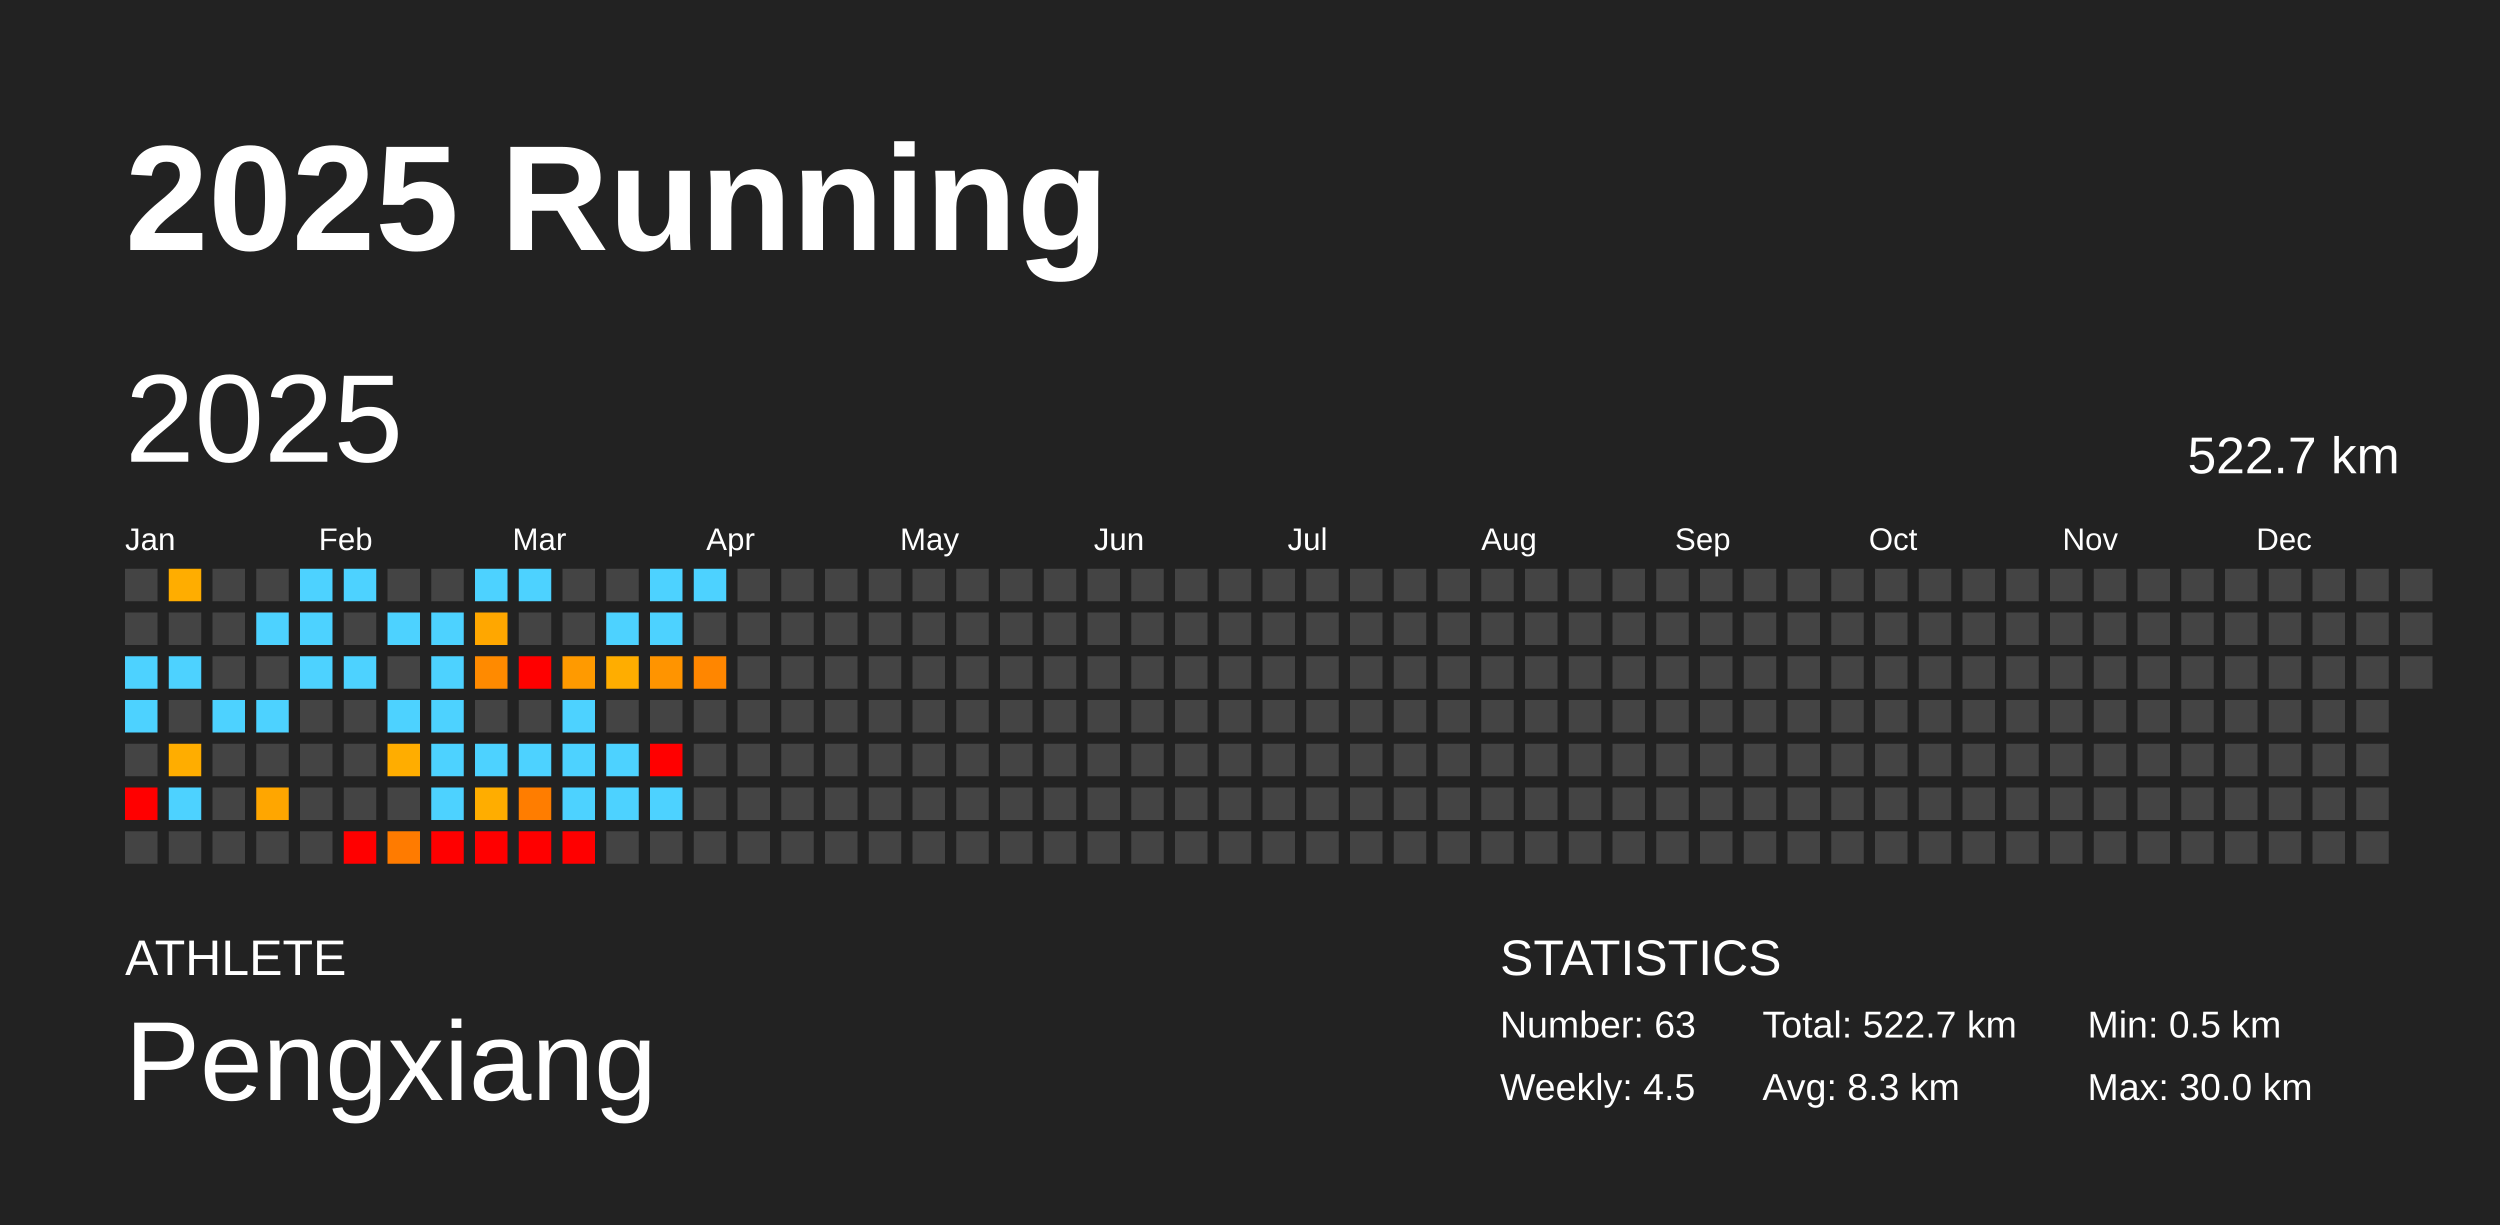
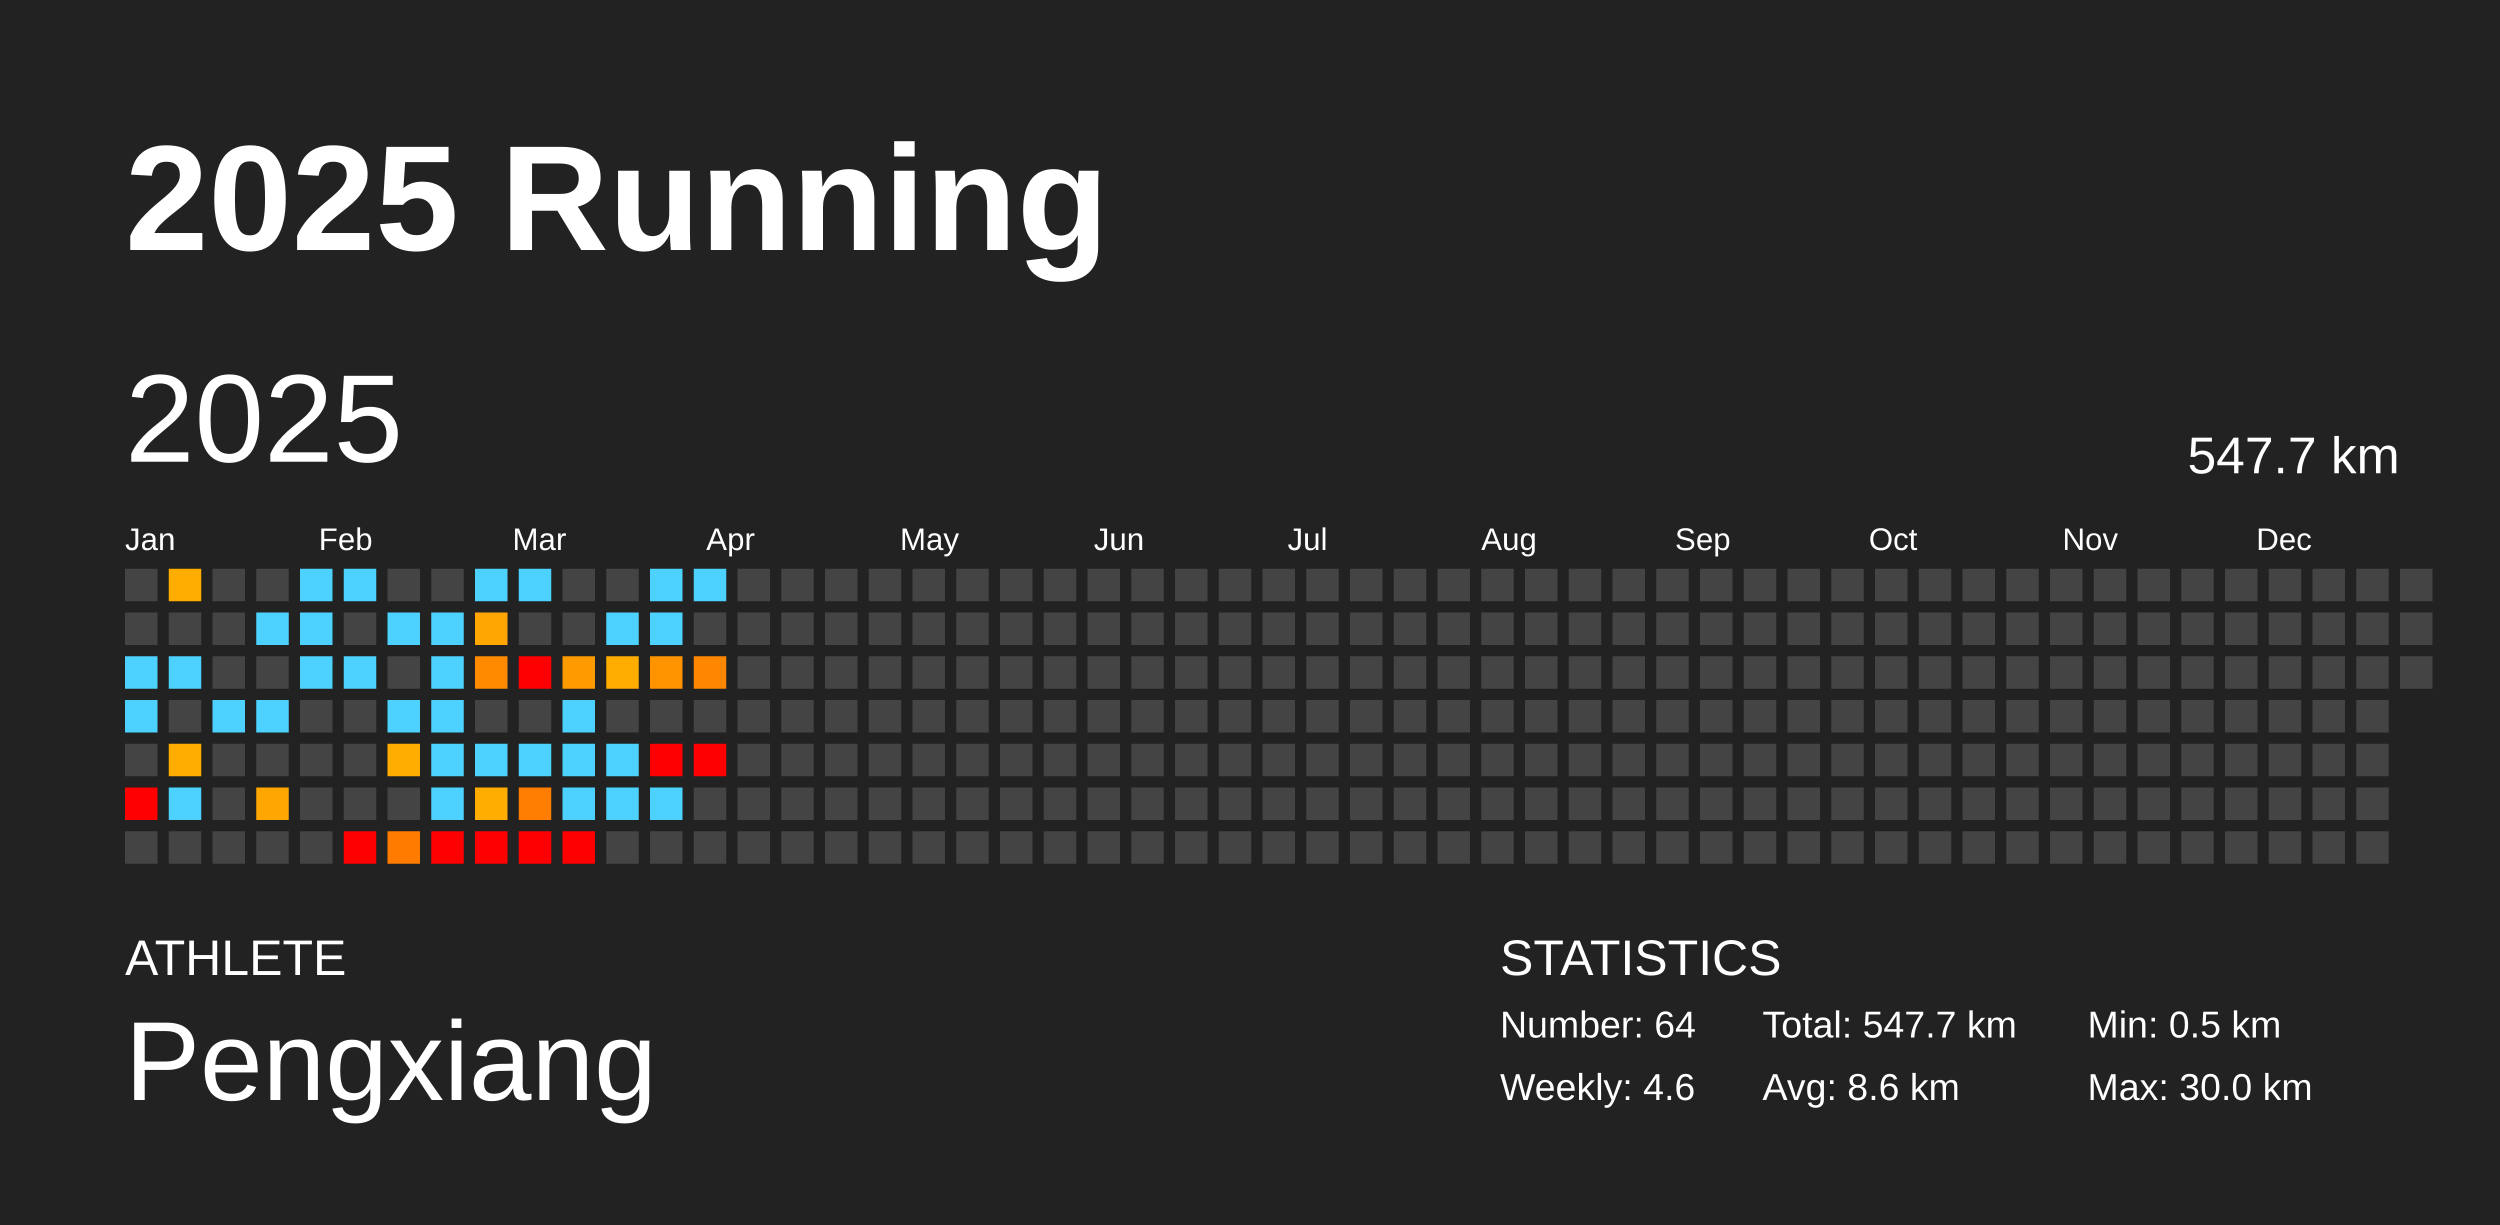
<svg xmlns="http://www.w3.org/2000/svg" baseProfile="full" height="98mm" version="1.1" viewBox="0,0,200,98" width="200mm">
  <defs />
  <rect fill="#222222" height="98" width="200" x="0" y="0" />
  <text fill="#FFFFFF" style="font-size:12px; font-family:Arial; font-weight:bold;" x="10" y="20">2025 Running</text>
  <text fill="#FFFFFF" style="font-size:4px; font-family:Arial" x="10" y="78">ATHLETE</text>
  <text fill="#FFFFFF" style="font-size:9px; font-family:Arial" x="10" y="88">Pengxiang</text>
  <text fill="#FFFFFF" style="font-size:4px; font-family:Arial" x="120" y="78">STATISTICS</text>
-   <text fill="#FFFFFF" style="font-size:3px; font-family:Arial" x="120" y="83">Number: 63</text>
-   <text fill="#FFFFFF" style="font-size:3px; font-family:Arial" x="120" y="88">Weekly: 4.5</text>
-   <text fill="#FFFFFF" style="font-size:3px; font-family:Arial" x="141" y="83">Total: 522.7 km</text>
-   <text fill="#FFFFFF" style="font-size:3px; font-family:Arial" x="141" y="88">Avg: 8.3 km</text>
+   <text fill="#FFFFFF" style="font-size:3px; font-family:Arial" x="120" y="83">Number: 64</text>
+   <text fill="#FFFFFF" style="font-size:3px; font-family:Arial" x="120" y="88">Weekly: 4.6</text>
+   <text fill="#FFFFFF" style="font-size:3px; font-family:Arial" x="141" y="83">Total: 547.7 km</text>
+   <text fill="#FFFFFF" style="font-size:3px; font-family:Arial" x="141" y="88">Avg: 8.6 km</text>
  <text fill="#FFFFFF" style="font-size:3px; font-family:Arial" x="167" y="83">Min: 0.5 km</text>
  <text fill="#FFFFFF" style="font-size:3px; font-family:Arial" x="167" y="88">Max: 30.0 km</text>
  <text dominant-baseline="hanging" fill="#FFFFFF" style="font-size:10.0px; font-family:Arial;" x="10" y="30">2025</text>
-   <text dominant-baseline="hanging" fill="#FFFFFF" style="font-size:4.125px; font-family:Arial;" x="175" y="35">522.7 km</text>
+   <text dominant-baseline="hanging" fill="#FFFFFF" style="font-size:4.125px; font-family:Arial;" x="175" y="35">547.7 km</text>
  <text fill="#FFFFFF" style="font-size:2.5px; font-family:Arial" x="10.0" y="44">Jan</text>
  <text fill="#FFFFFF" style="font-size:2.5px; font-family:Arial" x="25.5" y="44">Feb</text>
  <text fill="#FFFFFF" style="font-size:2.5px; font-family:Arial" x="41.0" y="44">Mar</text>
  <text fill="#FFFFFF" style="font-size:2.5px; font-family:Arial" x="56.5" y="44">Apr</text>
  <text fill="#FFFFFF" style="font-size:2.5px; font-family:Arial" x="72.0" y="44">May</text>
  <text fill="#FFFFFF" style="font-size:2.5px; font-family:Arial" x="87.5" y="44">Jun</text>
  <text fill="#FFFFFF" style="font-size:2.5px; font-family:Arial" x="103.0" y="44">Jul</text>
  <text fill="#FFFFFF" style="font-size:2.5px; font-family:Arial" x="118.5" y="44">Aug</text>
  <text fill="#FFFFFF" style="font-size:2.5px; font-family:Arial" x="134.0" y="44">Sep</text>
  <text fill="#FFFFFF" style="font-size:2.5px; font-family:Arial" x="149.5" y="44">Oct</text>
  <text fill="#FFFFFF" style="font-size:2.5px; font-family:Arial" x="165.0" y="44">Nov</text>
  <text fill="#FFFFFF" style="font-size:2.5px; font-family:Arial" x="180.5" y="44">Dec</text>
  <rect fill="#444444" height="2.6" width="2.6" x="10.0" y="45.5" />
  <rect fill="#444444" height="2.6" width="2.6" x="10.0" y="49.0" />
  <rect fill="#4dd2ff" height="2.6" width="2.6" x="10.0" y="52.5" />
  <rect fill="#4dd2ff" height="2.6" width="2.6" x="10.0" y="56.0" />
  <rect fill="#444444" height="2.6" width="2.6" x="10.0" y="59.5" />
  <rect fill="red" height="2.6" width="2.6" x="10.0" y="63.0" />
  <rect fill="#444444" height="2.6" width="2.6" x="10.0" y="66.5" />
  <rect fill="#ffad00" height="2.6" width="2.6" x="13.5" y="45.5" />
  <rect fill="#444444" height="2.6" width="2.6" x="13.5" y="49.0" />
  <rect fill="#4dd2ff" height="2.6" width="2.6" x="13.5" y="52.5" />
  <rect fill="#444444" height="2.6" width="2.6" x="13.5" y="56.0" />
  <rect fill="#ffad00" height="2.6" width="2.6" x="13.5" y="59.5" />
  <rect fill="#4dd2ff" height="2.6" width="2.6" x="13.5" y="63.0" />
  <rect fill="#444444" height="2.6" width="2.6" x="13.5" y="66.5" />
  <rect fill="#444444" height="2.6" width="2.6" x="17.0" y="45.5" />
  <rect fill="#444444" height="2.6" width="2.6" x="17.0" y="49.0" />
  <rect fill="#444444" height="2.6" width="2.6" x="17.0" y="52.5" />
  <rect fill="#4dd2ff" height="2.6" width="2.6" x="17.0" y="56.0" />
  <rect fill="#444444" height="2.6" width="2.6" x="17.0" y="59.5" />
  <rect fill="#444444" height="2.6" width="2.6" x="17.0" y="63.0" />
  <rect fill="#444444" height="2.6" width="2.6" x="17.0" y="66.5" />
  <rect fill="#444444" height="2.6" width="2.6" x="20.5" y="45.5" />
  <rect fill="#4dd2ff" height="2.6" width="2.6" x="20.5" y="49.0" />
  <rect fill="#444444" height="2.6" width="2.6" x="20.5" y="52.5" />
  <rect fill="#4dd2ff" height="2.6" width="2.6" x="20.5" y="56.0" />
  <rect fill="#444444" height="2.6" width="2.6" x="20.5" y="59.5" />
  <rect fill="#ffa600" height="2.6" width="2.6" x="20.5" y="63.0" />
  <rect fill="#444444" height="2.6" width="2.6" x="20.5" y="66.5" />
  <rect fill="#4dd2ff" height="2.6" width="2.6" x="24.0" y="45.5" />
  <rect fill="#4dd2ff" height="2.6" width="2.6" x="24.0" y="49.0" />
  <rect fill="#4dd2ff" height="2.6" width="2.6" x="24.0" y="52.5" />
  <rect fill="#444444" height="2.6" width="2.6" x="24.0" y="56.0" />
  <rect fill="#444444" height="2.6" width="2.6" x="24.0" y="59.5" />
  <rect fill="#444444" height="2.6" width="2.6" x="24.0" y="63.0" />
  <rect fill="#444444" height="2.6" width="2.6" x="24.0" y="66.5" />
  <rect fill="#4dd2ff" height="2.6" width="2.6" x="27.5" y="45.5" />
  <rect fill="#444444" height="2.6" width="2.6" x="27.5" y="49.0" />
  <rect fill="#4dd2ff" height="2.6" width="2.6" x="27.5" y="52.5" />
  <rect fill="#444444" height="2.6" width="2.6" x="27.5" y="56.0" />
  <rect fill="#444444" height="2.6" width="2.6" x="27.5" y="59.5" />
  <rect fill="#444444" height="2.6" width="2.6" x="27.5" y="63.0" />
  <rect fill="red" height="2.6" width="2.6" x="27.5" y="66.5" />
  <rect fill="#444444" height="2.6" width="2.6" x="31.0" y="45.5" />
  <rect fill="#4dd2ff" height="2.6" width="2.6" x="31.0" y="49.0" />
  <rect fill="#444444" height="2.6" width="2.6" x="31.0" y="52.5" />
  <rect fill="#4dd2ff" height="2.6" width="2.6" x="31.0" y="56.0" />
  <rect fill="#ffad00" height="2.6" width="2.6" x="31.0" y="59.5" />
  <rect fill="#444444" height="2.6" width="2.6" x="31.0" y="63.0" />
  <rect fill="#ff7b00" height="2.6" width="2.6" x="31.0" y="66.5" />
  <rect fill="#444444" height="2.6" width="2.6" x="34.5" y="45.5" />
  <rect fill="#4dd2ff" height="2.6" width="2.6" x="34.5" y="49.0" />
  <rect fill="#4dd2ff" height="2.6" width="2.6" x="34.5" y="52.5" />
  <rect fill="#4dd2ff" height="2.6" width="2.6" x="34.5" y="56.0" />
  <rect fill="#4dd2ff" height="2.6" width="2.6" x="34.5" y="59.5" />
  <rect fill="#4dd2ff" height="2.6" width="2.6" x="34.5" y="63.0" />
  <rect fill="red" height="2.6" width="2.6" x="34.5" y="66.5" />
  <rect fill="#4dd2ff" height="2.6" width="2.6" x="38.0" y="45.5" />
  <rect fill="#ffa700" height="2.6" width="2.6" x="38.0" y="49.0" />
  <rect fill="#ff8a00" height="2.6" width="2.6" x="38.0" y="52.5" />
  <rect fill="#444444" height="2.6" width="2.6" x="38.0" y="56.0" />
  <rect fill="#4dd2ff" height="2.6" width="2.6" x="38.0" y="59.5" />
  <rect fill="#ffad00" height="2.6" width="2.6" x="38.0" y="63.0" />
  <rect fill="red" height="2.6" width="2.6" x="38.0" y="66.5" />
  <rect fill="#4dd2ff" height="2.6" width="2.6" x="41.5" y="45.5" />
  <rect fill="#444444" height="2.6" width="2.6" x="41.5" y="49.0" />
  <rect fill="red" height="2.6" width="2.6" x="41.5" y="52.5" />
  <rect fill="#444444" height="2.6" width="2.6" x="41.5" y="56.0" />
  <rect fill="#4dd2ff" height="2.6" width="2.6" x="41.5" y="59.5" />
  <rect fill="#ff7d00" height="2.6" width="2.6" x="41.5" y="63.0" />
  <rect fill="red" height="2.6" width="2.6" x="41.5" y="66.5" />
  <rect fill="#444444" height="2.6" width="2.6" x="45.0" y="45.5" />
  <rect fill="#444444" height="2.6" width="2.6" x="45.0" y="49.0" />
  <rect fill="#ff9a00" height="2.6" width="2.6" x="45.0" y="52.5" />
  <rect fill="#4dd2ff" height="2.6" width="2.6" x="45.0" y="56.0" />
  <rect fill="#4dd2ff" height="2.6" width="2.6" x="45.0" y="59.5" />
  <rect fill="#4dd2ff" height="2.6" width="2.6" x="45.0" y="63.0" />
  <rect fill="red" height="2.6" width="2.6" x="45.0" y="66.5" />
  <rect fill="#444444" height="2.6" width="2.6" x="48.5" y="45.5" />
  <rect fill="#4dd2ff" height="2.6" width="2.6" x="48.5" y="49.0" />
  <rect fill="#ffad00" height="2.6" width="2.6" x="48.5" y="52.5" />
  <rect fill="#444444" height="2.6" width="2.6" x="48.5" y="56.0" />
  <rect fill="#4dd2ff" height="2.6" width="2.6" x="48.5" y="59.5" />
  <rect fill="#4dd2ff" height="2.6" width="2.6" x="48.5" y="63.0" />
  <rect fill="#444444" height="2.6" width="2.6" x="48.5" y="66.5" />
  <rect fill="#4dd2ff" height="2.6" width="2.6" x="52.0" y="45.5" />
  <rect fill="#4dd2ff" height="2.6" width="2.6" x="52.0" y="49.0" />
  <rect fill="#ff9400" height="2.6" width="2.6" x="52.0" y="52.5" />
  <rect fill="#444444" height="2.6" width="2.6" x="52.0" y="56.0" />
  <rect fill="red" height="2.6" width="2.6" x="52.0" y="59.5" />
  <rect fill="#4dd2ff" height="2.6" width="2.6" x="52.0" y="63.0" />
  <rect fill="#444444" height="2.6" width="2.6" x="52.0" y="66.5" />
  <rect fill="#4dd2ff" height="2.6" width="2.6" x="55.5" y="45.5" />
  <rect fill="#444444" height="2.6" width="2.6" x="55.5" y="49.0" />
  <rect fill="#ff8600" height="2.6" width="2.6" x="55.5" y="52.5" />
  <rect fill="#444444" height="2.6" width="2.6" x="55.5" y="56.0" />
-   <rect fill="#444444" height="2.6" width="2.6" x="55.5" y="59.5" />
+   <rect fill="red" height="2.6" width="2.6" x="55.5" y="59.5" />
  <rect fill="#444444" height="2.6" width="2.6" x="55.5" y="63.0" />
  <rect fill="#444444" height="2.6" width="2.6" x="55.5" y="66.5" />
  <rect fill="#444444" height="2.6" width="2.6" x="59.0" y="45.5" />
  <rect fill="#444444" height="2.6" width="2.6" x="59.0" y="49.0" />
  <rect fill="#444444" height="2.6" width="2.6" x="59.0" y="52.5" />
  <rect fill="#444444" height="2.6" width="2.6" x="59.0" y="56.0" />
  <rect fill="#444444" height="2.6" width="2.6" x="59.0" y="59.5" />
  <rect fill="#444444" height="2.6" width="2.6" x="59.0" y="63.0" />
  <rect fill="#444444" height="2.6" width="2.6" x="59.0" y="66.5" />
  <rect fill="#444444" height="2.6" width="2.6" x="62.5" y="45.5" />
  <rect fill="#444444" height="2.6" width="2.6" x="62.5" y="49.0" />
  <rect fill="#444444" height="2.6" width="2.6" x="62.5" y="52.5" />
  <rect fill="#444444" height="2.6" width="2.6" x="62.5" y="56.0" />
  <rect fill="#444444" height="2.6" width="2.6" x="62.5" y="59.5" />
  <rect fill="#444444" height="2.6" width="2.6" x="62.5" y="63.0" />
  <rect fill="#444444" height="2.6" width="2.6" x="62.5" y="66.5" />
  <rect fill="#444444" height="2.6" width="2.6" x="66.0" y="45.5" />
  <rect fill="#444444" height="2.6" width="2.6" x="66.0" y="49.0" />
  <rect fill="#444444" height="2.6" width="2.6" x="66.0" y="52.5" />
  <rect fill="#444444" height="2.6" width="2.6" x="66.0" y="56.0" />
  <rect fill="#444444" height="2.6" width="2.6" x="66.0" y="59.5" />
  <rect fill="#444444" height="2.6" width="2.6" x="66.0" y="63.0" />
  <rect fill="#444444" height="2.6" width="2.6" x="66.0" y="66.5" />
  <rect fill="#444444" height="2.6" width="2.6" x="69.5" y="45.5" />
  <rect fill="#444444" height="2.6" width="2.6" x="69.5" y="49.0" />
  <rect fill="#444444" height="2.6" width="2.6" x="69.5" y="52.5" />
  <rect fill="#444444" height="2.6" width="2.6" x="69.5" y="56.0" />
  <rect fill="#444444" height="2.6" width="2.6" x="69.5" y="59.5" />
  <rect fill="#444444" height="2.6" width="2.6" x="69.5" y="63.0" />
  <rect fill="#444444" height="2.6" width="2.6" x="69.5" y="66.5" />
  <rect fill="#444444" height="2.6" width="2.6" x="73.0" y="45.5" />
  <rect fill="#444444" height="2.6" width="2.6" x="73.0" y="49.0" />
  <rect fill="#444444" height="2.6" width="2.6" x="73.0" y="52.5" />
  <rect fill="#444444" height="2.6" width="2.6" x="73.0" y="56.0" />
  <rect fill="#444444" height="2.6" width="2.6" x="73.0" y="59.5" />
  <rect fill="#444444" height="2.6" width="2.6" x="73.0" y="63.0" />
  <rect fill="#444444" height="2.6" width="2.6" x="73.0" y="66.5" />
  <rect fill="#444444" height="2.6" width="2.6" x="76.5" y="45.5" />
  <rect fill="#444444" height="2.6" width="2.6" x="76.5" y="49.0" />
  <rect fill="#444444" height="2.6" width="2.6" x="76.5" y="52.5" />
  <rect fill="#444444" height="2.6" width="2.6" x="76.5" y="56.0" />
  <rect fill="#444444" height="2.6" width="2.6" x="76.5" y="59.5" />
  <rect fill="#444444" height="2.6" width="2.6" x="76.5" y="63.0" />
  <rect fill="#444444" height="2.6" width="2.6" x="76.5" y="66.5" />
  <rect fill="#444444" height="2.6" width="2.6" x="80.0" y="45.5" />
  <rect fill="#444444" height="2.6" width="2.6" x="80.0" y="49.0" />
  <rect fill="#444444" height="2.6" width="2.6" x="80.0" y="52.5" />
  <rect fill="#444444" height="2.6" width="2.6" x="80.0" y="56.0" />
  <rect fill="#444444" height="2.6" width="2.6" x="80.0" y="59.5" />
  <rect fill="#444444" height="2.6" width="2.6" x="80.0" y="63.0" />
  <rect fill="#444444" height="2.6" width="2.6" x="80.0" y="66.5" />
  <rect fill="#444444" height="2.6" width="2.6" x="83.5" y="45.5" />
  <rect fill="#444444" height="2.6" width="2.6" x="83.5" y="49.0" />
  <rect fill="#444444" height="2.6" width="2.6" x="83.5" y="52.5" />
  <rect fill="#444444" height="2.6" width="2.6" x="83.5" y="56.0" />
  <rect fill="#444444" height="2.6" width="2.6" x="83.5" y="59.5" />
  <rect fill="#444444" height="2.6" width="2.6" x="83.5" y="63.0" />
  <rect fill="#444444" height="2.6" width="2.6" x="83.5" y="66.5" />
  <rect fill="#444444" height="2.6" width="2.6" x="87.0" y="45.5" />
  <rect fill="#444444" height="2.6" width="2.6" x="87.0" y="49.0" />
  <rect fill="#444444" height="2.6" width="2.6" x="87.0" y="52.5" />
  <rect fill="#444444" height="2.6" width="2.6" x="87.0" y="56.0" />
  <rect fill="#444444" height="2.6" width="2.6" x="87.0" y="59.5" />
  <rect fill="#444444" height="2.6" width="2.6" x="87.0" y="63.0" />
  <rect fill="#444444" height="2.6" width="2.6" x="87.0" y="66.5" />
  <rect fill="#444444" height="2.6" width="2.6" x="90.5" y="45.5" />
  <rect fill="#444444" height="2.6" width="2.6" x="90.5" y="49.0" />
  <rect fill="#444444" height="2.6" width="2.6" x="90.5" y="52.5" />
  <rect fill="#444444" height="2.6" width="2.6" x="90.5" y="56.0" />
  <rect fill="#444444" height="2.6" width="2.6" x="90.5" y="59.5" />
  <rect fill="#444444" height="2.6" width="2.6" x="90.5" y="63.0" />
  <rect fill="#444444" height="2.6" width="2.6" x="90.5" y="66.5" />
  <rect fill="#444444" height="2.6" width="2.6" x="94.0" y="45.5" />
  <rect fill="#444444" height="2.6" width="2.6" x="94.0" y="49.0" />
  <rect fill="#444444" height="2.6" width="2.6" x="94.0" y="52.5" />
  <rect fill="#444444" height="2.6" width="2.6" x="94.0" y="56.0" />
  <rect fill="#444444" height="2.6" width="2.6" x="94.0" y="59.5" />
  <rect fill="#444444" height="2.6" width="2.6" x="94.0" y="63.0" />
  <rect fill="#444444" height="2.6" width="2.6" x="94.0" y="66.5" />
  <rect fill="#444444" height="2.6" width="2.6" x="97.5" y="45.5" />
  <rect fill="#444444" height="2.6" width="2.6" x="97.5" y="49.0" />
  <rect fill="#444444" height="2.6" width="2.6" x="97.5" y="52.5" />
  <rect fill="#444444" height="2.6" width="2.6" x="97.5" y="56.0" />
  <rect fill="#444444" height="2.6" width="2.6" x="97.5" y="59.5" />
  <rect fill="#444444" height="2.6" width="2.6" x="97.5" y="63.0" />
  <rect fill="#444444" height="2.6" width="2.6" x="97.5" y="66.5" />
  <rect fill="#444444" height="2.6" width="2.6" x="101.0" y="45.5" />
  <rect fill="#444444" height="2.6" width="2.6" x="101.0" y="49.0" />
  <rect fill="#444444" height="2.6" width="2.6" x="101.0" y="52.5" />
  <rect fill="#444444" height="2.6" width="2.6" x="101.0" y="56.0" />
  <rect fill="#444444" height="2.6" width="2.6" x="101.0" y="59.5" />
  <rect fill="#444444" height="2.6" width="2.6" x="101.0" y="63.0" />
  <rect fill="#444444" height="2.6" width="2.6" x="101.0" y="66.5" />
  <rect fill="#444444" height="2.6" width="2.6" x="104.5" y="45.5" />
  <rect fill="#444444" height="2.6" width="2.6" x="104.5" y="49.0" />
  <rect fill="#444444" height="2.6" width="2.6" x="104.5" y="52.5" />
  <rect fill="#444444" height="2.6" width="2.6" x="104.5" y="56.0" />
  <rect fill="#444444" height="2.6" width="2.6" x="104.5" y="59.5" />
  <rect fill="#444444" height="2.6" width="2.6" x="104.5" y="63.0" />
  <rect fill="#444444" height="2.6" width="2.6" x="104.5" y="66.5" />
  <rect fill="#444444" height="2.6" width="2.6" x="108.0" y="45.5" />
  <rect fill="#444444" height="2.6" width="2.6" x="108.0" y="49.0" />
  <rect fill="#444444" height="2.6" width="2.6" x="108.0" y="52.5" />
  <rect fill="#444444" height="2.6" width="2.6" x="108.0" y="56.0" />
  <rect fill="#444444" height="2.6" width="2.6" x="108.0" y="59.5" />
  <rect fill="#444444" height="2.6" width="2.6" x="108.0" y="63.0" />
  <rect fill="#444444" height="2.6" width="2.6" x="108.0" y="66.5" />
  <rect fill="#444444" height="2.6" width="2.6" x="111.5" y="45.5" />
  <rect fill="#444444" height="2.6" width="2.6" x="111.5" y="49.0" />
  <rect fill="#444444" height="2.6" width="2.6" x="111.5" y="52.5" />
  <rect fill="#444444" height="2.6" width="2.6" x="111.5" y="56.0" />
  <rect fill="#444444" height="2.6" width="2.6" x="111.5" y="59.5" />
  <rect fill="#444444" height="2.6" width="2.6" x="111.5" y="63.0" />
  <rect fill="#444444" height="2.6" width="2.6" x="111.5" y="66.5" />
  <rect fill="#444444" height="2.6" width="2.6" x="115.0" y="45.5" />
  <rect fill="#444444" height="2.6" width="2.6" x="115.0" y="49.0" />
  <rect fill="#444444" height="2.6" width="2.6" x="115.0" y="52.5" />
  <rect fill="#444444" height="2.6" width="2.6" x="115.0" y="56.0" />
  <rect fill="#444444" height="2.6" width="2.6" x="115.0" y="59.5" />
  <rect fill="#444444" height="2.6" width="2.6" x="115.0" y="63.0" />
  <rect fill="#444444" height="2.6" width="2.6" x="115.0" y="66.5" />
  <rect fill="#444444" height="2.6" width="2.6" x="118.5" y="45.5" />
  <rect fill="#444444" height="2.6" width="2.6" x="118.5" y="49.0" />
  <rect fill="#444444" height="2.6" width="2.6" x="118.5" y="52.5" />
  <rect fill="#444444" height="2.6" width="2.6" x="118.5" y="56.0" />
  <rect fill="#444444" height="2.6" width="2.6" x="118.5" y="59.5" />
  <rect fill="#444444" height="2.6" width="2.6" x="118.5" y="63.0" />
  <rect fill="#444444" height="2.6" width="2.6" x="118.5" y="66.5" />
  <rect fill="#444444" height="2.6" width="2.6" x="122.0" y="45.5" />
  <rect fill="#444444" height="2.6" width="2.6" x="122.0" y="49.0" />
  <rect fill="#444444" height="2.6" width="2.6" x="122.0" y="52.5" />
  <rect fill="#444444" height="2.6" width="2.6" x="122.0" y="56.0" />
  <rect fill="#444444" height="2.6" width="2.6" x="122.0" y="59.5" />
  <rect fill="#444444" height="2.6" width="2.6" x="122.0" y="63.0" />
  <rect fill="#444444" height="2.6" width="2.6" x="122.0" y="66.5" />
  <rect fill="#444444" height="2.6" width="2.6" x="125.5" y="45.5" />
  <rect fill="#444444" height="2.6" width="2.6" x="125.5" y="49.0" />
  <rect fill="#444444" height="2.6" width="2.6" x="125.5" y="52.5" />
  <rect fill="#444444" height="2.6" width="2.6" x="125.5" y="56.0" />
  <rect fill="#444444" height="2.6" width="2.6" x="125.5" y="59.5" />
  <rect fill="#444444" height="2.6" width="2.6" x="125.5" y="63.0" />
  <rect fill="#444444" height="2.6" width="2.6" x="125.5" y="66.5" />
  <rect fill="#444444" height="2.6" width="2.6" x="129.0" y="45.5" />
  <rect fill="#444444" height="2.6" width="2.6" x="129.0" y="49.0" />
  <rect fill="#444444" height="2.6" width="2.6" x="129.0" y="52.5" />
  <rect fill="#444444" height="2.6" width="2.6" x="129.0" y="56.0" />
  <rect fill="#444444" height="2.6" width="2.6" x="129.0" y="59.5" />
  <rect fill="#444444" height="2.6" width="2.6" x="129.0" y="63.0" />
  <rect fill="#444444" height="2.6" width="2.6" x="129.0" y="66.5" />
  <rect fill="#444444" height="2.6" width="2.6" x="132.5" y="45.5" />
  <rect fill="#444444" height="2.6" width="2.6" x="132.5" y="49.0" />
  <rect fill="#444444" height="2.6" width="2.6" x="132.5" y="52.5" />
  <rect fill="#444444" height="2.6" width="2.6" x="132.5" y="56.0" />
  <rect fill="#444444" height="2.6" width="2.6" x="132.5" y="59.5" />
  <rect fill="#444444" height="2.6" width="2.6" x="132.5" y="63.0" />
  <rect fill="#444444" height="2.6" width="2.6" x="132.5" y="66.5" />
  <rect fill="#444444" height="2.6" width="2.6" x="136.0" y="45.5" />
  <rect fill="#444444" height="2.6" width="2.6" x="136.0" y="49.0" />
  <rect fill="#444444" height="2.6" width="2.6" x="136.0" y="52.5" />
  <rect fill="#444444" height="2.6" width="2.6" x="136.0" y="56.0" />
  <rect fill="#444444" height="2.6" width="2.6" x="136.0" y="59.5" />
  <rect fill="#444444" height="2.6" width="2.6" x="136.0" y="63.0" />
  <rect fill="#444444" height="2.6" width="2.6" x="136.0" y="66.5" />
  <rect fill="#444444" height="2.6" width="2.6" x="139.5" y="45.5" />
  <rect fill="#444444" height="2.6" width="2.6" x="139.5" y="49.0" />
  <rect fill="#444444" height="2.6" width="2.6" x="139.5" y="52.5" />
  <rect fill="#444444" height="2.6" width="2.6" x="139.5" y="56.0" />
  <rect fill="#444444" height="2.6" width="2.6" x="139.5" y="59.5" />
  <rect fill="#444444" height="2.6" width="2.6" x="139.5" y="63.0" />
  <rect fill="#444444" height="2.6" width="2.6" x="139.5" y="66.5" />
  <rect fill="#444444" height="2.6" width="2.6" x="143.0" y="45.5" />
  <rect fill="#444444" height="2.6" width="2.6" x="143.0" y="49.0" />
  <rect fill="#444444" height="2.6" width="2.6" x="143.0" y="52.5" />
  <rect fill="#444444" height="2.6" width="2.6" x="143.0" y="56.0" />
  <rect fill="#444444" height="2.6" width="2.6" x="143.0" y="59.5" />
  <rect fill="#444444" height="2.6" width="2.6" x="143.0" y="63.0" />
  <rect fill="#444444" height="2.6" width="2.6" x="143.0" y="66.5" />
  <rect fill="#444444" height="2.6" width="2.6" x="146.5" y="45.5" />
  <rect fill="#444444" height="2.6" width="2.6" x="146.5" y="49.0" />
  <rect fill="#444444" height="2.6" width="2.6" x="146.5" y="52.5" />
  <rect fill="#444444" height="2.6" width="2.6" x="146.5" y="56.0" />
  <rect fill="#444444" height="2.6" width="2.6" x="146.5" y="59.5" />
  <rect fill="#444444" height="2.6" width="2.6" x="146.5" y="63.0" />
  <rect fill="#444444" height="2.6" width="2.6" x="146.5" y="66.5" />
  <rect fill="#444444" height="2.6" width="2.6" x="150.0" y="45.5" />
  <rect fill="#444444" height="2.6" width="2.6" x="150.0" y="49.0" />
  <rect fill="#444444" height="2.6" width="2.6" x="150.0" y="52.5" />
  <rect fill="#444444" height="2.6" width="2.6" x="150.0" y="56.0" />
  <rect fill="#444444" height="2.6" width="2.6" x="150.0" y="59.5" />
  <rect fill="#444444" height="2.6" width="2.6" x="150.0" y="63.0" />
  <rect fill="#444444" height="2.6" width="2.6" x="150.0" y="66.5" />
  <rect fill="#444444" height="2.6" width="2.6" x="153.5" y="45.5" />
  <rect fill="#444444" height="2.6" width="2.6" x="153.5" y="49.0" />
  <rect fill="#444444" height="2.6" width="2.6" x="153.5" y="52.5" />
  <rect fill="#444444" height="2.6" width="2.6" x="153.5" y="56.0" />
  <rect fill="#444444" height="2.6" width="2.6" x="153.5" y="59.5" />
  <rect fill="#444444" height="2.6" width="2.6" x="153.5" y="63.0" />
  <rect fill="#444444" height="2.6" width="2.6" x="153.5" y="66.5" />
  <rect fill="#444444" height="2.6" width="2.6" x="157.0" y="45.5" />
  <rect fill="#444444" height="2.6" width="2.6" x="157.0" y="49.0" />
  <rect fill="#444444" height="2.6" width="2.6" x="157.0" y="52.5" />
  <rect fill="#444444" height="2.6" width="2.6" x="157.0" y="56.0" />
  <rect fill="#444444" height="2.6" width="2.6" x="157.0" y="59.5" />
  <rect fill="#444444" height="2.6" width="2.6" x="157.0" y="63.0" />
  <rect fill="#444444" height="2.6" width="2.6" x="157.0" y="66.5" />
  <rect fill="#444444" height="2.6" width="2.6" x="160.5" y="45.5" />
  <rect fill="#444444" height="2.6" width="2.6" x="160.5" y="49.0" />
  <rect fill="#444444" height="2.6" width="2.6" x="160.5" y="52.5" />
  <rect fill="#444444" height="2.6" width="2.6" x="160.5" y="56.0" />
  <rect fill="#444444" height="2.6" width="2.6" x="160.5" y="59.5" />
  <rect fill="#444444" height="2.6" width="2.6" x="160.5" y="63.0" />
  <rect fill="#444444" height="2.6" width="2.6" x="160.5" y="66.5" />
  <rect fill="#444444" height="2.6" width="2.6" x="164.0" y="45.5" />
  <rect fill="#444444" height="2.6" width="2.6" x="164.0" y="49.0" />
  <rect fill="#444444" height="2.6" width="2.6" x="164.0" y="52.5" />
  <rect fill="#444444" height="2.6" width="2.6" x="164.0" y="56.0" />
  <rect fill="#444444" height="2.6" width="2.6" x="164.0" y="59.5" />
  <rect fill="#444444" height="2.6" width="2.6" x="164.0" y="63.0" />
  <rect fill="#444444" height="2.6" width="2.6" x="164.0" y="66.5" />
  <rect fill="#444444" height="2.6" width="2.6" x="167.5" y="45.5" />
  <rect fill="#444444" height="2.6" width="2.6" x="167.5" y="49.0" />
  <rect fill="#444444" height="2.6" width="2.6" x="167.5" y="52.5" />
  <rect fill="#444444" height="2.6" width="2.6" x="167.5" y="56.0" />
  <rect fill="#444444" height="2.6" width="2.6" x="167.5" y="59.5" />
  <rect fill="#444444" height="2.6" width="2.6" x="167.5" y="63.0" />
  <rect fill="#444444" height="2.6" width="2.6" x="167.5" y="66.5" />
  <rect fill="#444444" height="2.6" width="2.6" x="171.0" y="45.5" />
  <rect fill="#444444" height="2.6" width="2.6" x="171.0" y="49.0" />
  <rect fill="#444444" height="2.6" width="2.6" x="171.0" y="52.5" />
  <rect fill="#444444" height="2.6" width="2.6" x="171.0" y="56.0" />
  <rect fill="#444444" height="2.6" width="2.6" x="171.0" y="59.5" />
  <rect fill="#444444" height="2.6" width="2.6" x="171.0" y="63.0" />
  <rect fill="#444444" height="2.6" width="2.6" x="171.0" y="66.5" />
  <rect fill="#444444" height="2.6" width="2.6" x="174.5" y="45.5" />
  <rect fill="#444444" height="2.6" width="2.6" x="174.5" y="49.0" />
  <rect fill="#444444" height="2.6" width="2.6" x="174.5" y="52.5" />
  <rect fill="#444444" height="2.6" width="2.6" x="174.5" y="56.0" />
  <rect fill="#444444" height="2.6" width="2.6" x="174.5" y="59.5" />
  <rect fill="#444444" height="2.6" width="2.6" x="174.5" y="63.0" />
  <rect fill="#444444" height="2.6" width="2.6" x="174.5" y="66.5" />
  <rect fill="#444444" height="2.6" width="2.6" x="178.0" y="45.5" />
  <rect fill="#444444" height="2.6" width="2.6" x="178.0" y="49.0" />
  <rect fill="#444444" height="2.6" width="2.6" x="178.0" y="52.5" />
  <rect fill="#444444" height="2.6" width="2.6" x="178.0" y="56.0" />
  <rect fill="#444444" height="2.6" width="2.6" x="178.0" y="59.5" />
  <rect fill="#444444" height="2.6" width="2.6" x="178.0" y="63.0" />
  <rect fill="#444444" height="2.6" width="2.6" x="178.0" y="66.5" />
  <rect fill="#444444" height="2.6" width="2.6" x="181.5" y="45.5" />
  <rect fill="#444444" height="2.6" width="2.6" x="181.5" y="49.0" />
  <rect fill="#444444" height="2.6" width="2.6" x="181.5" y="52.5" />
  <rect fill="#444444" height="2.6" width="2.6" x="181.5" y="56.0" />
  <rect fill="#444444" height="2.6" width="2.6" x="181.5" y="59.5" />
  <rect fill="#444444" height="2.6" width="2.6" x="181.5" y="63.0" />
  <rect fill="#444444" height="2.6" width="2.6" x="181.5" y="66.5" />
  <rect fill="#444444" height="2.6" width="2.6" x="185.0" y="45.5" />
  <rect fill="#444444" height="2.6" width="2.6" x="185.0" y="49.0" />
  <rect fill="#444444" height="2.6" width="2.6" x="185.0" y="52.5" />
  <rect fill="#444444" height="2.6" width="2.6" x="185.0" y="56.0" />
  <rect fill="#444444" height="2.6" width="2.6" x="185.0" y="59.5" />
  <rect fill="#444444" height="2.6" width="2.6" x="185.0" y="63.0" />
  <rect fill="#444444" height="2.6" width="2.6" x="185.0" y="66.5" />
  <rect fill="#444444" height="2.6" width="2.6" x="188.5" y="45.5" />
  <rect fill="#444444" height="2.6" width="2.6" x="188.5" y="49.0" />
  <rect fill="#444444" height="2.6" width="2.6" x="188.5" y="52.5" />
  <rect fill="#444444" height="2.6" width="2.6" x="188.5" y="56.0" />
  <rect fill="#444444" height="2.6" width="2.6" x="188.5" y="59.5" />
  <rect fill="#444444" height="2.6" width="2.6" x="188.5" y="63.0" />
  <rect fill="#444444" height="2.6" width="2.6" x="188.5" y="66.5" />
  <rect fill="#444444" height="2.6" width="2.6" x="192.0" y="45.5" />
  <rect fill="#444444" height="2.6" width="2.6" x="192.0" y="49.0" />
  <rect fill="#444444" height="2.6" width="2.6" x="192.0" y="52.5" />
</svg>
